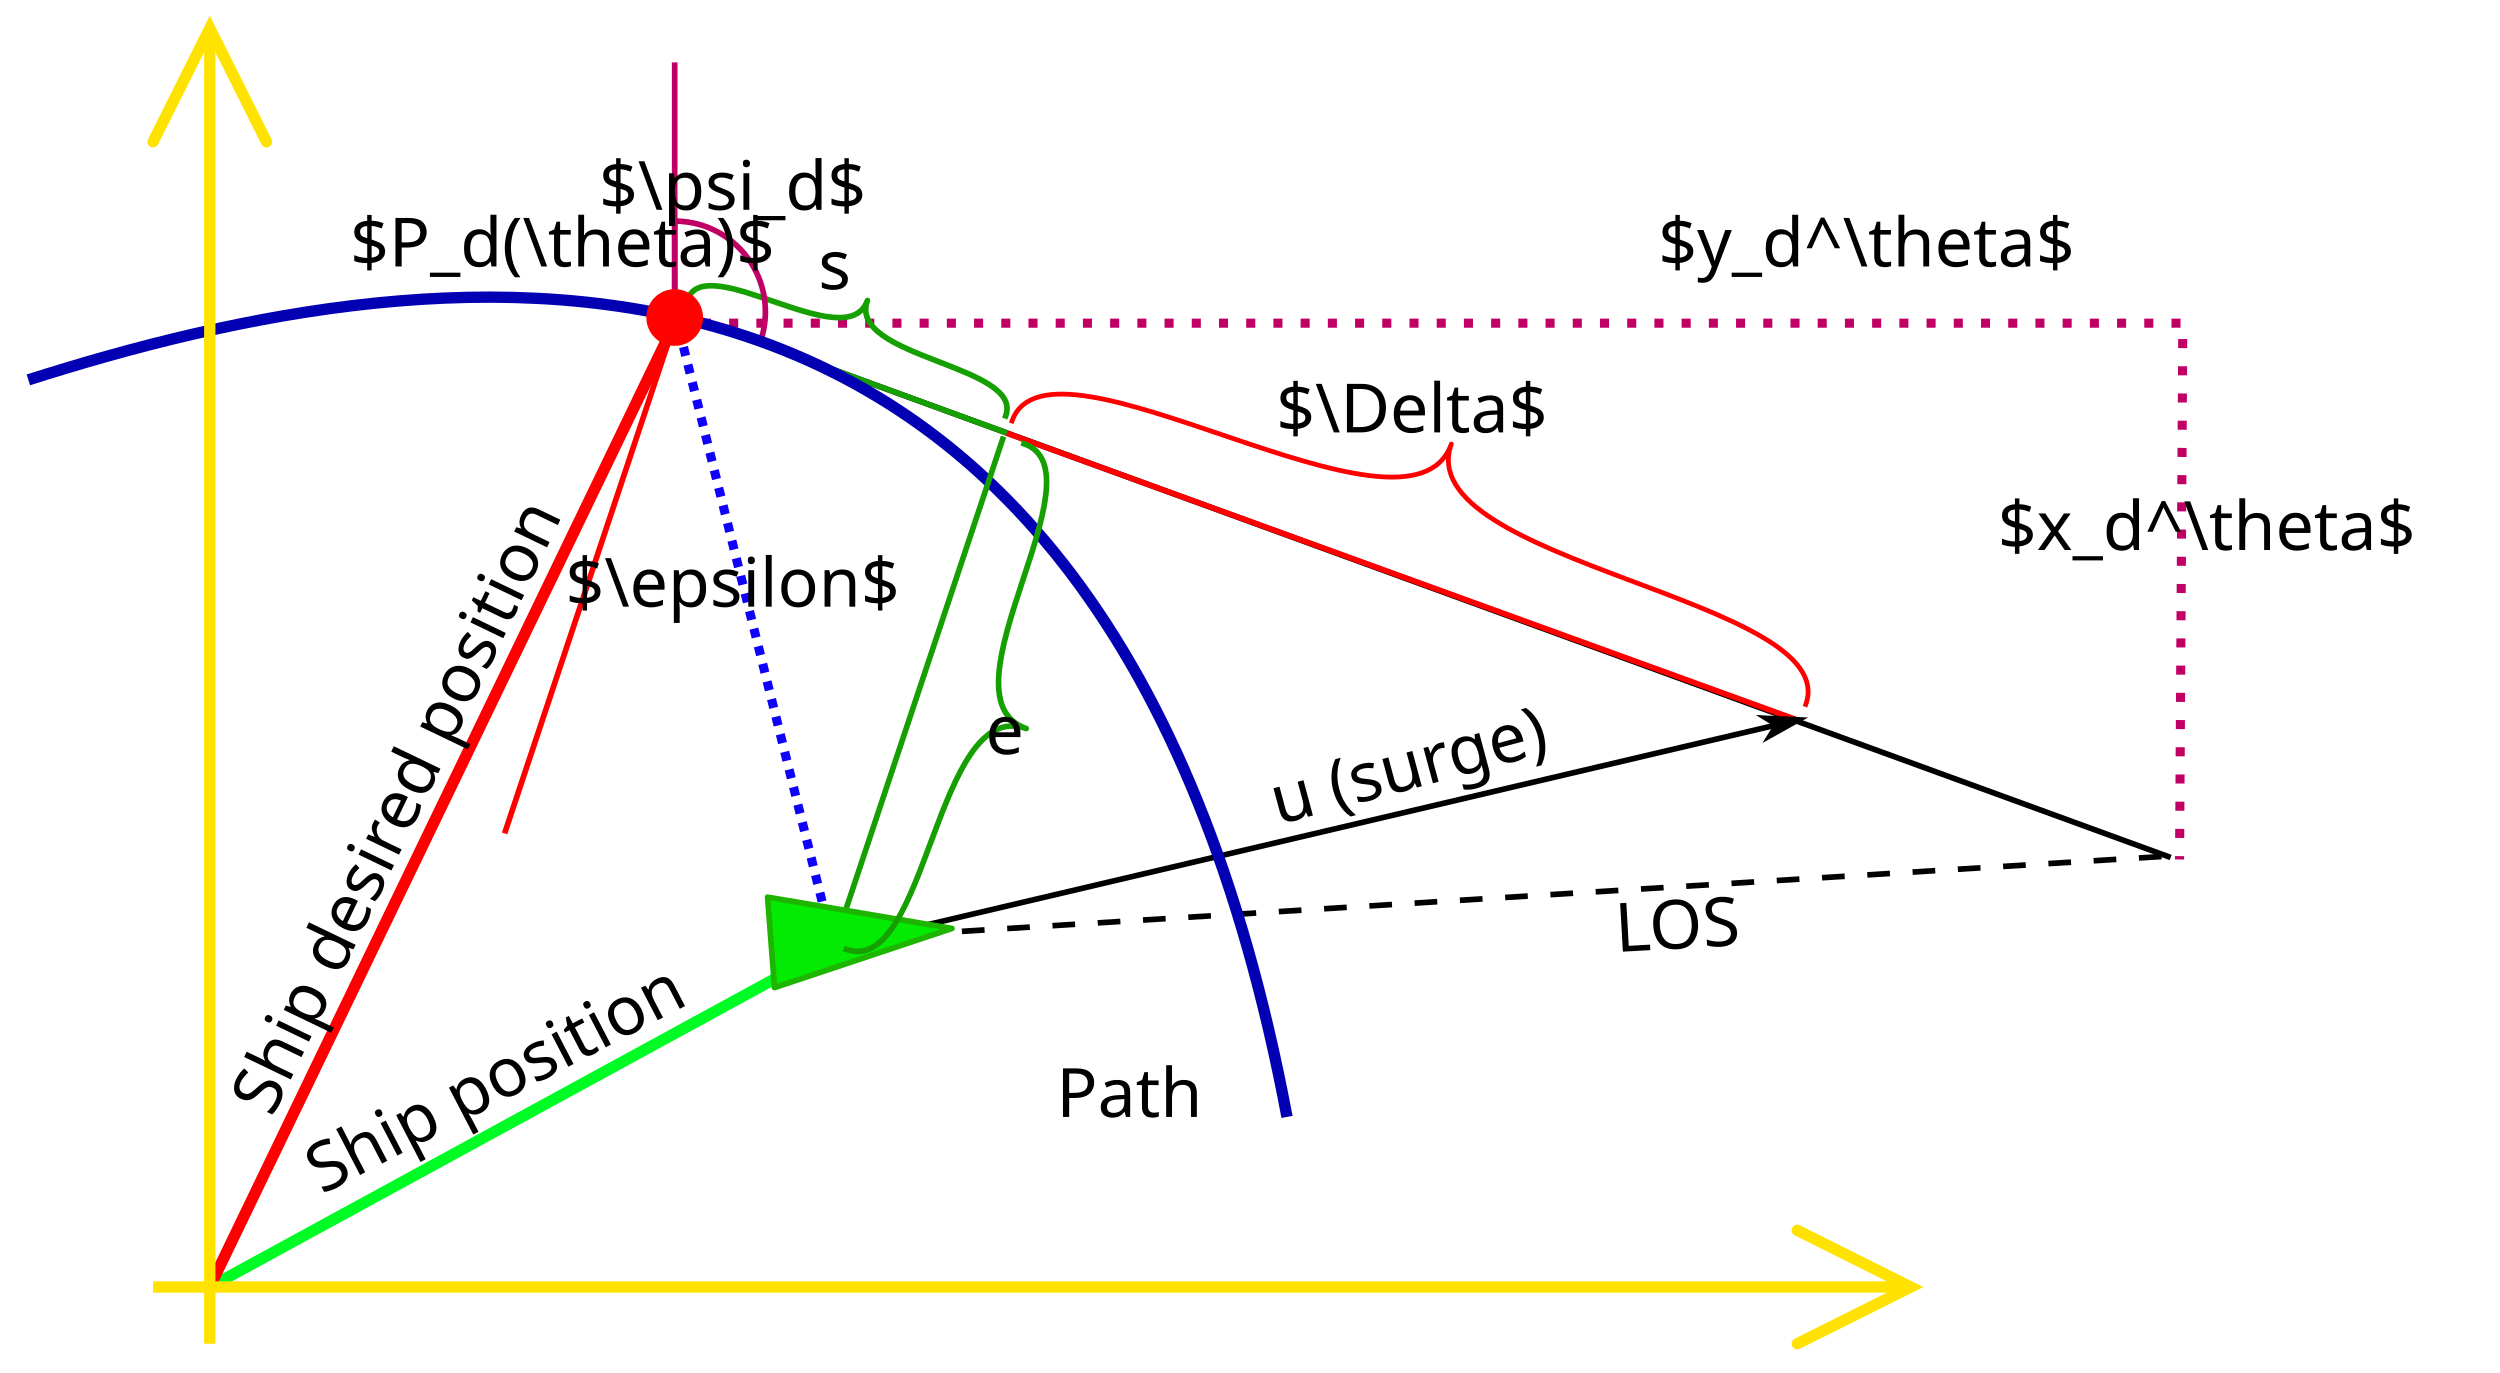
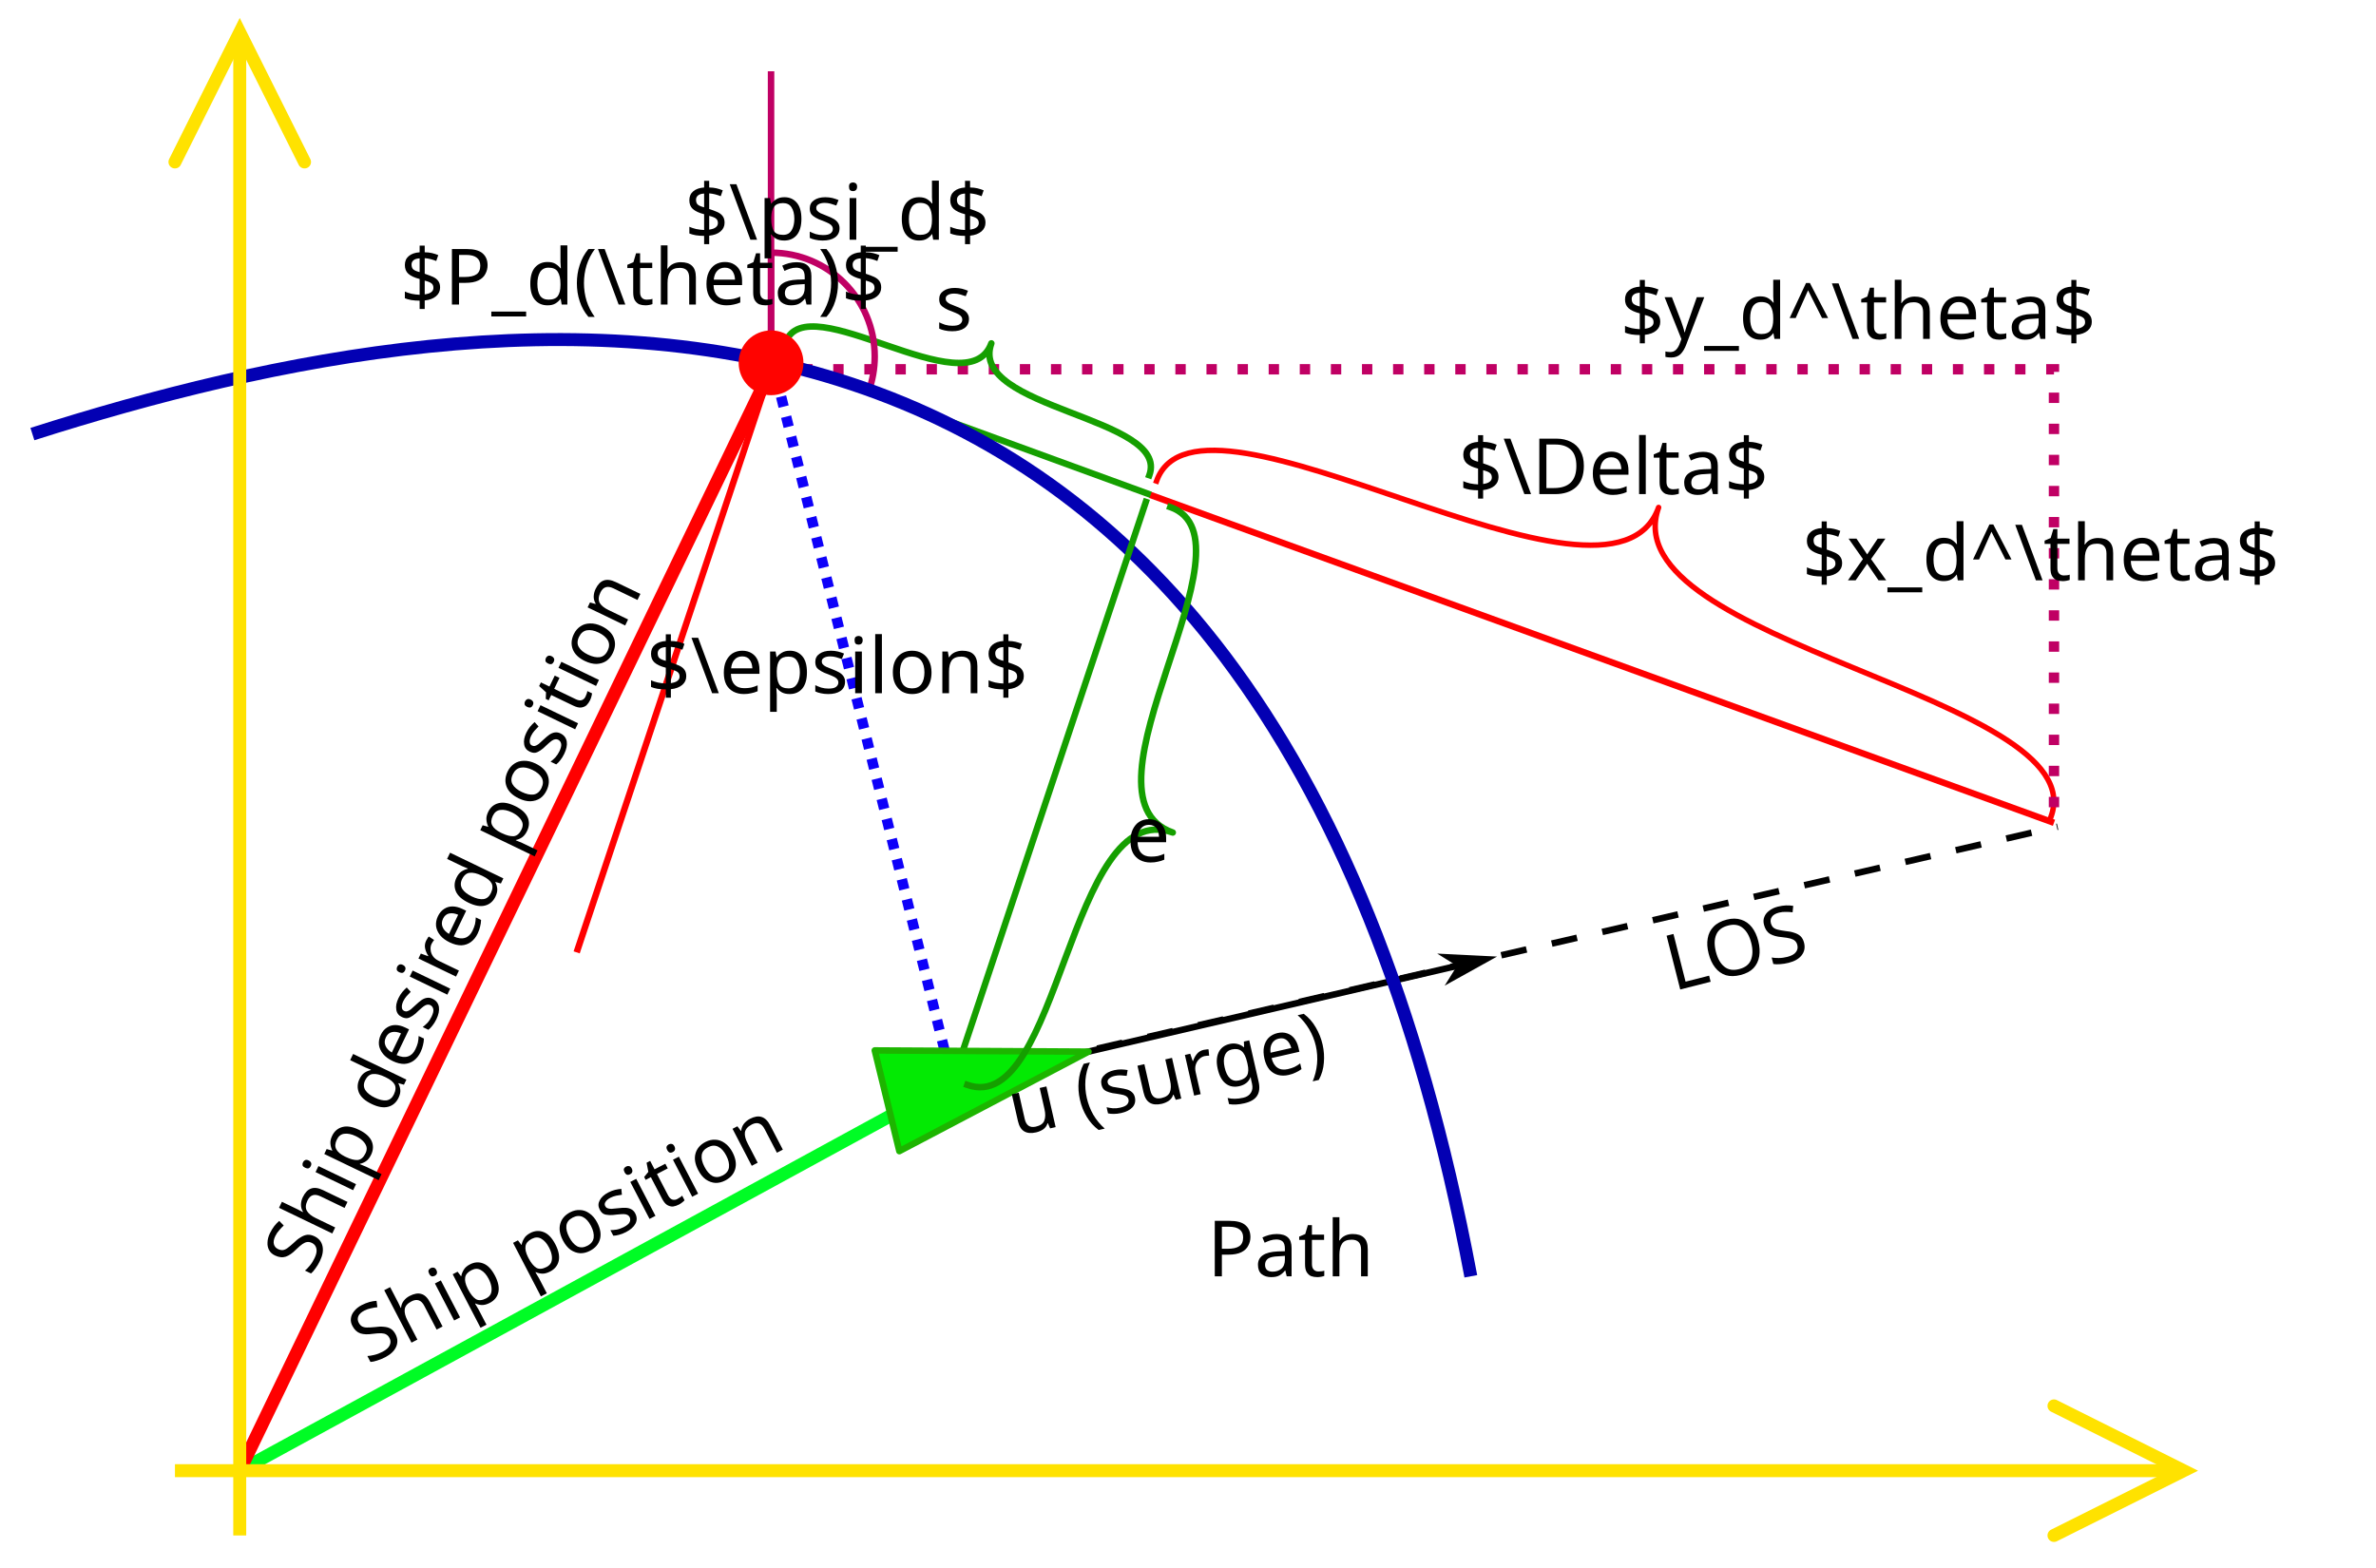
- <svg xmlns="http://www.w3.org/2000/svg" width="220.472" height="121" id="svg2" version="1.1">
+ <svg xmlns="http://www.w3.org/2000/svg" width="183.35" height="121" id="svg2" version="1.1">
  <defs id="defs4">
-     <marker orient="auto" refY="0.0" refX="0.0" id="Arrow1Mend" style="overflow:visible;">
-       <path id="path4071" d="M 0.0,0.0 L 5.0,-5.0 L -12.5,0.0 L 5.0,5.0 L 0.0,0.0 z " style="fill-rule:evenodd;stroke:#000000;stroke-width:1.0pt;" transform="scale(0.4) rotate(180) translate(10,0)" />
+     <marker orient="auto" refY="0" refX="0" id="Arrow1Mend" style="overflow:visible">
+       <path id="path4071" d="M 0,0 5,-5 -12.5,0 5,5 0,0 z" style="fill-rule:evenodd;stroke:#000000;stroke-width:1pt" transform="matrix(-0.4,0,0,-0.4,-4,0)" />
    </marker>
  </defs>
  <g id="layer1" transform="translate(-266.5,-273.8622)">
-     <path style="fill:none;stroke:#000000;stroke-width:0.5;stroke-linecap:butt;stroke-linejoin:miter;stroke-miterlimit:4;stroke-opacity:1;stroke-dasharray:none" d="M 457.929,349.483 326,301.362" id="path3763" />
+     <path style="fill:none;stroke:#ff0000;stroke-width:0.422;stroke-linecap:square;stroke-linejoin:round;stroke-miterlimit:4;stroke-opacity:1;stroke-dasharray:none" d="m 424.778,336.871 c 3.325,-9.3 -34.028,-13.384 -30.287,-23.846 -3.741,10.462 -35.416,-11.338 -38.741,-2.038" id="path3831-6-2-0" />
    <path style="fill:none;stroke:#ff0000;stroke-width:0.5;stroke-linecap:butt;stroke-linejoin:miter;stroke-miterlimit:4;stroke-opacity:1;stroke-dasharray:none" d="M 88.75,38.188 158.5,63.5" id="path3034" transform="translate(266.5,273.8622)" />
-     <path style="fill:none;stroke:#000000;stroke-width:0.5;stroke-linecap:butt;stroke-linejoin:miter;stroke-opacity:1;stroke-miterlimit:4;stroke-dasharray:none;marker-end:url(#Arrow1Mend)" d="m 73.5,83.5 85,-20" id="path3808" transform="translate(266.5,273.8622)" />
+     <path style="fill:none;stroke:#000000;stroke-width:0.5;stroke-linecap:butt;stroke-linejoin:miter;stroke-miterlimit:4;stroke-opacity:1;stroke-dasharray:none;marker-end:url(#Arrow1Mend)" d="m 339.875,357.488 41.188,-9.579" id="path3808" />
    <path style="fill:none;stroke:#159f00;stroke-width:0.5;stroke-linecap:butt;stroke-linejoin:miter;stroke-miterlimit:4;stroke-opacity:1;stroke-dasharray:none" d="M 63.659,41.549 92.797,52.184" id="path3832" transform="translate(262.5,259.8622)" />
-     <path style="fill:none;stroke:#c00064;stroke-width:0.8;stroke-linecap:butt;stroke-linejoin:miter;stroke-miterlimit:4;stroke-opacity:1;stroke-dasharray:0.8, 1.6;stroke-dashoffset:0" d="m 326,302.362 133,0 -0.288,47.298" id="path3889" />
+     <path style="fill:none;stroke:#c00064;stroke-width:0.8;stroke-linecap:butt;stroke-linejoin:miter;stroke-miterlimit:4;stroke-opacity:1;stroke-dasharray:0.8, 1.6;stroke-dashoffset:0" d="m 326,302.362 99,0 0,35" id="path3889" />
    <path style="fill:none;stroke:#c00064;stroke-width:0.5;stroke-linecap:butt;stroke-linejoin:miter;stroke-miterlimit:4;stroke-opacity:1;stroke-dasharray:none" d="m 326,301.362 0,-22" id="path3782" />
    <path style="fill:none;stroke:#159f00;stroke-width:0.5;stroke-linecap:square;stroke-linejoin:round;stroke-miterlimit:4;stroke-opacity:1;stroke-dasharray:none" d="m 355.191,310.538 c 1.639,-4.491 -14.035,-5.123 -12.191,-10.176 -1.844,5.053 -14.24,-4.561 -15.88,-0.07" id="path3831-6-2" />
    <path style="fill:none;stroke:#c00064;stroke-width:0.5;stroke-miterlimit:4;stroke-opacity:1;stroke-dasharray:none;stroke-dashoffset:0" id="path3827" d="m 334,286.362 c 4.418,0 8,3.582 8,8 0,0.931 -0.162,1.854 -0.48,2.729 L 334,294.362 z" transform="translate(-8,7)" />
    <path style="fill:none;stroke:#00fc25;stroke-width:1;stroke-linecap:butt;stroke-linejoin:miter;stroke-miterlimit:4;stroke-opacity:1;stroke-dasharray:none" d="m 285,387.362 55,-30" id="path3825" />
    <path style="fill:none;stroke:#ff0000;stroke-width:1;stroke-linecap:butt;stroke-linejoin:miter;stroke-miterlimit:4;stroke-opacity:1;stroke-dasharray:none" d="m 326,302.362 -41,85" id="path3823" />
    <path style="fill:none;stroke:#ff0000;stroke-width:0.5;stroke-linecap:butt;stroke-linejoin:miter;stroke-miterlimit:4;stroke-opacity:1;stroke-dasharray:none;stroke-dashoffset:0" d="m 326,302.362 -15,45" id="path3772-3" />
    <path style="fill:none;stroke:#0e00f9;stroke-width:0.8;stroke-linecap:butt;stroke-linejoin:miter;stroke-miterlimit:4;stroke-opacity:1;stroke-dasharray:0.8, 0.8;stroke-dashoffset:0" d="m 326,301.362 14,56" id="path3776" />
-     <path style="fill:none;stroke:#000000;stroke-width:0.5;stroke-linecap:butt;stroke-linejoin:miter;stroke-miterlimit:4;stroke-opacity:1;stroke-dasharray:2, 2;stroke-dashoffset:0" d="m 339.354,356.743 119.553,-7.455" id="path3774" />
+     <path style="fill:none;stroke:#000000;stroke-width:0.5;stroke-linecap:butt;stroke-linejoin:miter;stroke-miterlimit:4;stroke-opacity:1;stroke-dasharray:2, 2;stroke-dashoffset:0" d="m 339.479,357.493 85.803,-19.829" id="path3774" />
    <path style="fill:none;stroke:#0300b3;stroke-width:1;stroke-linecap:butt;stroke-linejoin:miter;stroke-miterlimit:4;stroke-opacity:1;stroke-dasharray:none" d="m 269,307.362 c 36.697,-11.693 95,-20.25 111,65" id="path2991" />
    <path style="fill:#ff0300;fill-opacity:1;fill-rule:nonzero;stroke:none" id="path2993" d="m 225,344.862 c 0,1.381 -1.119,2.5 -2.5,2.5 -1.381,0 -2.5,-1.119 -2.5,-2.5 0,-1.381 1.119,-2.5 2.5,-2.5 1.381,0 2.5,1.119 2.5,2.5 z" transform="translate(103.5,-43)" />
    <path style="fill:none;stroke:#159f00;stroke-width:0.5;stroke-linecap:butt;stroke-linejoin:miter;stroke-miterlimit:4;stroke-opacity:1;stroke-dasharray:none;stroke-dashoffset:0" d="m 355,312.362 -15,45" id="path3772" />
-     <path style="fill:#03ea03;fill-opacity:1;stroke:#1db500;stroke-width:0.5;stroke-linecap:round;stroke-linejoin:round;stroke-miterlimit:4;stroke-opacity:1;stroke-dasharray:none" d="m 334.191,352.98 16.262,2.762 -15.649,5.215 z" id="path5155-4-32-5" />
+     <path style="fill:#03ea03;fill-opacity:1;stroke:#1db500;stroke-width:0.5;stroke-linecap:round;stroke-linejoin:round;stroke-miterlimit:4;stroke-opacity:1;stroke-dasharray:none" d="m 334.003,354.929 16.495,0.093 -14.598,7.68 z" id="path5155-4-32-5" />
    <path style="fill:none;stroke:#ffe200;stroke-width:1;stroke-linecap:butt;stroke-linejoin:miter;stroke-miterlimit:4;stroke-opacity:1;stroke-dasharray:none" d="m 285,277.362 0,115" id="path3778" />
    <path style="fill:none;stroke:#ffe200;stroke-width:1;stroke-linecap:butt;stroke-linejoin:miter;stroke-miterlimit:4;stroke-opacity:1;stroke-dasharray:none" d="m 280,387.362 155,0" id="path3780" />
    <path style="fill:none;stroke:#159f00;stroke-width:0.5;stroke-linecap:square;stroke-linejoin:round;stroke-miterlimit:4;stroke-opacity:1;stroke-dasharray:none" d="m 341.147,357.588 c 7.132,2.507 7.83,-22.296 15.853,-19.476 -8.023,-2.82 6.939,-22.61 -0.193,-25.116" id="path3831-6" />
-     <path style="fill:none;stroke:#ff0000;stroke-width:0.422;stroke-linecap:square;stroke-linejoin:round;stroke-miterlimit:4;stroke-opacity:1;stroke-dasharray:none" d="m 425.75,335.987 c 3.325,-9.3 -35,-12.5 -31.259,-22.962 -3.741,10.462 -35.416,-11.338 -38.741,-2.038" id="path3831-6-2-0" />
    <text xml:space="preserve" style="font-size:6px;font-style:normal;font-weight:normal;text-align:center;line-height:125%;letter-spacing:0px;word-spacing:0px;text-anchor:middle;fill:#000000;fill-opacity:1;stroke:none;font-family:Sans" x="335" y="292.362" id="text3891">
      <tspan id="tspan3893" x="335" y="292.362">$\psi_d$</tspan>
    </text>
    <text xml:space="preserve" style="font-size:6px;font-style:normal;font-weight:normal;text-align:center;line-height:125%;letter-spacing:0px;word-spacing:0px;text-anchor:middle;fill:#000000;fill-opacity:1;stroke:none;font-family:Sans" x="344" y="299.362" id="text3891-3">
      <tspan id="tspan3893-8" x="344" y="299.362">s</tspan>
    </text>
    <text xml:space="preserve" style="font-size:6px;font-style:normal;font-weight:normal;text-align:center;line-height:125%;letter-spacing:0px;word-spacing:0px;text-anchor:middle;fill:#000000;fill-opacity:1;stroke:none;font-family:Sans" x="394.913" y="311.998" id="text3918">
      <tspan id="tspan3920" x="394.913" y="311.998">$\Delta$</tspan>
    </text>
-     <text xml:space="preserve" style="font-size:6px;font-style:normal;font-weight:normal;text-align:center;line-height:125%;letter-spacing:0px;word-spacing:0px;text-anchor:middle;fill:#000000;fill-opacity:1;stroke:none;font-family:Sans" x="435" y="297.362" id="text3922">
-       <tspan id="tspan3924" x="435" y="297.362">$y_d^\theta$</tspan>
+     <text xml:space="preserve" style="font-size:6px;font-style:normal;font-weight:normal;text-align:center;line-height:125%;letter-spacing:0px;word-spacing:0px;text-anchor:middle;fill:#000000;fill-opacity:1;stroke:none;font-family:Sans" x="413.787" y="300.014" id="text3922">
+       <tspan id="tspan3924" x="413.787" y="300.014">$y_d^\theta$</tspan>
    </text>
-     <text xml:space="preserve" style="font-size:6px;font-style:normal;font-weight:normal;text-align:center;line-height:125%;letter-spacing:0px;word-spacing:0px;text-anchor:middle;fill:#000000;fill-opacity:1;stroke:none;font-family:Sans" x="465" y="322.362" id="text3922-0">
-       <tspan id="tspan3924-0" x="465" y="322.362">$x_d^\theta$</tspan>
+     <text xml:space="preserve" style="font-size:6px;font-style:normal;font-weight:normal;text-align:center;line-height:125%;letter-spacing:0px;word-spacing:0px;text-anchor:middle;fill:#000000;fill-opacity:1;stroke:none;font-family:Sans" x="427.879" y="318.65" id="text3922-0">
+       <tspan id="tspan3924-0" x="427.879" y="318.65">$x_d^\theta$</tspan>
    </text>
    <text xml:space="preserve" style="font-size:6px;font-style:normal;font-weight:normal;text-align:center;line-height:125%;letter-spacing:0px;word-spacing:0px;text-anchor:middle;fill:#000000;fill-opacity:1;stroke:none;font-family:Sans" x="320" y="297.362" id="text3891-1">
      <tspan id="tspan3893-3" x="320" y="297.362">$P_d(\theta)$</tspan>
    </text>
    <text xml:space="preserve" style="font-size:6px;font-style:normal;font-weight:normal;text-align:center;line-height:125%;letter-spacing:0px;word-spacing:0px;text-anchor:middle;fill:#000000;fill-opacity:1;stroke:none;font-family:Sans" x="335" y="327.362" id="text3040">
      <tspan x="335" y="327.362" id="tspan3044">$\epsilon$</tspan>
    </text>
    <text xml:space="preserve" style="font-size:6px;font-style:normal;font-weight:normal;text-align:center;line-height:125%;letter-spacing:0px;word-spacing:0px;text-anchor:middle;fill:#000000;fill-opacity:1;stroke:none;font-family:Sans" x="359" y="340.362" id="text3048">
      <tspan id="tspan3050" x="359" y="340.362">e</tspan>
    </text>
    <text xml:space="preserve" style="font-size:6px;font-style:normal;font-weight:normal;text-align:center;line-height:125%;letter-spacing:0px;word-spacing:0px;text-anchor:middle;fill:#000000;fill-opacity:1;stroke:none;font-family:Sans" x="370" y="372.362" id="text3820">
      <tspan id="tspan3822" x="370" y="372.362">Path</tspan>
    </text>
    <text xml:space="preserve" style="font-size:6px;font-style:normal;font-weight:normal;text-align:center;line-height:125%;letter-spacing:0px;word-spacing:0px;text-anchor:middle;fill:#000000;fill-opacity:1;stroke:none;font-family:Sans" x="108.919" y="472.497" id="text3824" transform="matrix(0.8872836,-0.4612243,0.4612243,0.8872836,0,0)">
      <tspan id="tspan3826" x="108.919" y="472.497">Ship position</tspan>
    </text>
    <text xml:space="preserve" style="font-size:6px;font-style:normal;font-weight:normal;text-align:center;line-height:125%;letter-spacing:0px;word-spacing:0px;text-anchor:middle;fill:#000000;fill-opacity:1;stroke:none;font-family:Sans" x="-176.078" y="423.36" id="text3828" transform="matrix(0.4339793,-0.9009228,0.9009228,0.4339793,0,0)">
      <tspan id="tspan3830" x="-176.078" y="423.36">Ship desired position</tspan>
    </text>
    <path style="fill:none;stroke:#ffe200;stroke-width:1px;stroke-linecap:round;stroke-linejoin:miter;stroke-opacity:1" d="m 162.5,122.5 10,5 -10,5" id="path3834" transform="translate(262.5,259.8622)" />
    <path style="fill:none;stroke:#ffe200;stroke-width:1px;stroke-linecap:round;stroke-linejoin:miter;stroke-opacity:1" d="m 280,286.362 5,-10 5,10" id="path3834-6" />
-     <text xml:space="preserve" style="font-size:6px;font-style:normal;font-weight:normal;text-align:center;line-height:125%;letter-spacing:0px;word-spacing:0px;text-anchor:middle;fill:#000000;fill-opacity:1;stroke:none;font-family:Sans" x="397.636" y="380.295" id="text3804" transform="matrix(0.9984118,-0.05633722,0.05633722,0.9984118,0,0)">
-       <tspan id="tspan3806" x="397.636" y="380.295">LOS</tspan>
+     <text xml:space="preserve" style="font-size:6px;font-style:normal;font-weight:normal;text-align:center;line-height:125%;letter-spacing:0px;word-spacing:0px;text-anchor:middle;fill:#000000;fill-opacity:1;stroke:none;font-family:Sans" x="306.683" y="436.9" id="text3804" transform="matrix(0.9692862,-0.2459355,0.2459355,0.9692862,0,0)">
+       <tspan id="tspan3806" x="306.683" y="436.9">LOS</tspan>
    </text>
-     <text xml:space="preserve" style="font-size:6px;font-style:normal;font-weight:normal;text-align:center;line-height:125%;letter-spacing:0px;word-spacing:0px;text-anchor:middle;fill:#000000;fill-opacity:1;stroke:none;font-family:Sans" x="292.703" y="433.084" id="text4255" transform="matrix(0.9657892,-0.2593282,0.2593282,0.9657892,0,0)">
-       <tspan id="tspan4257" x="292.703" y="433.084">u (surge)</tspan>
+     <text xml:space="preserve" style="font-size:6px;font-style:normal;font-weight:normal;text-align:center;line-height:125%;letter-spacing:0px;word-spacing:0px;text-anchor:middle;fill:#000000;fill-opacity:1;stroke:none;font-family:Sans" x="272.446" y="429.025" id="text4255" transform="matrix(0.9751041,-0.2217475,0.2217475,0.9751041,0,0)">
+       <tspan id="tspan4257" x="272.446" y="429.025">u (surge)</tspan>
    </text>
  </g>
</svg>
